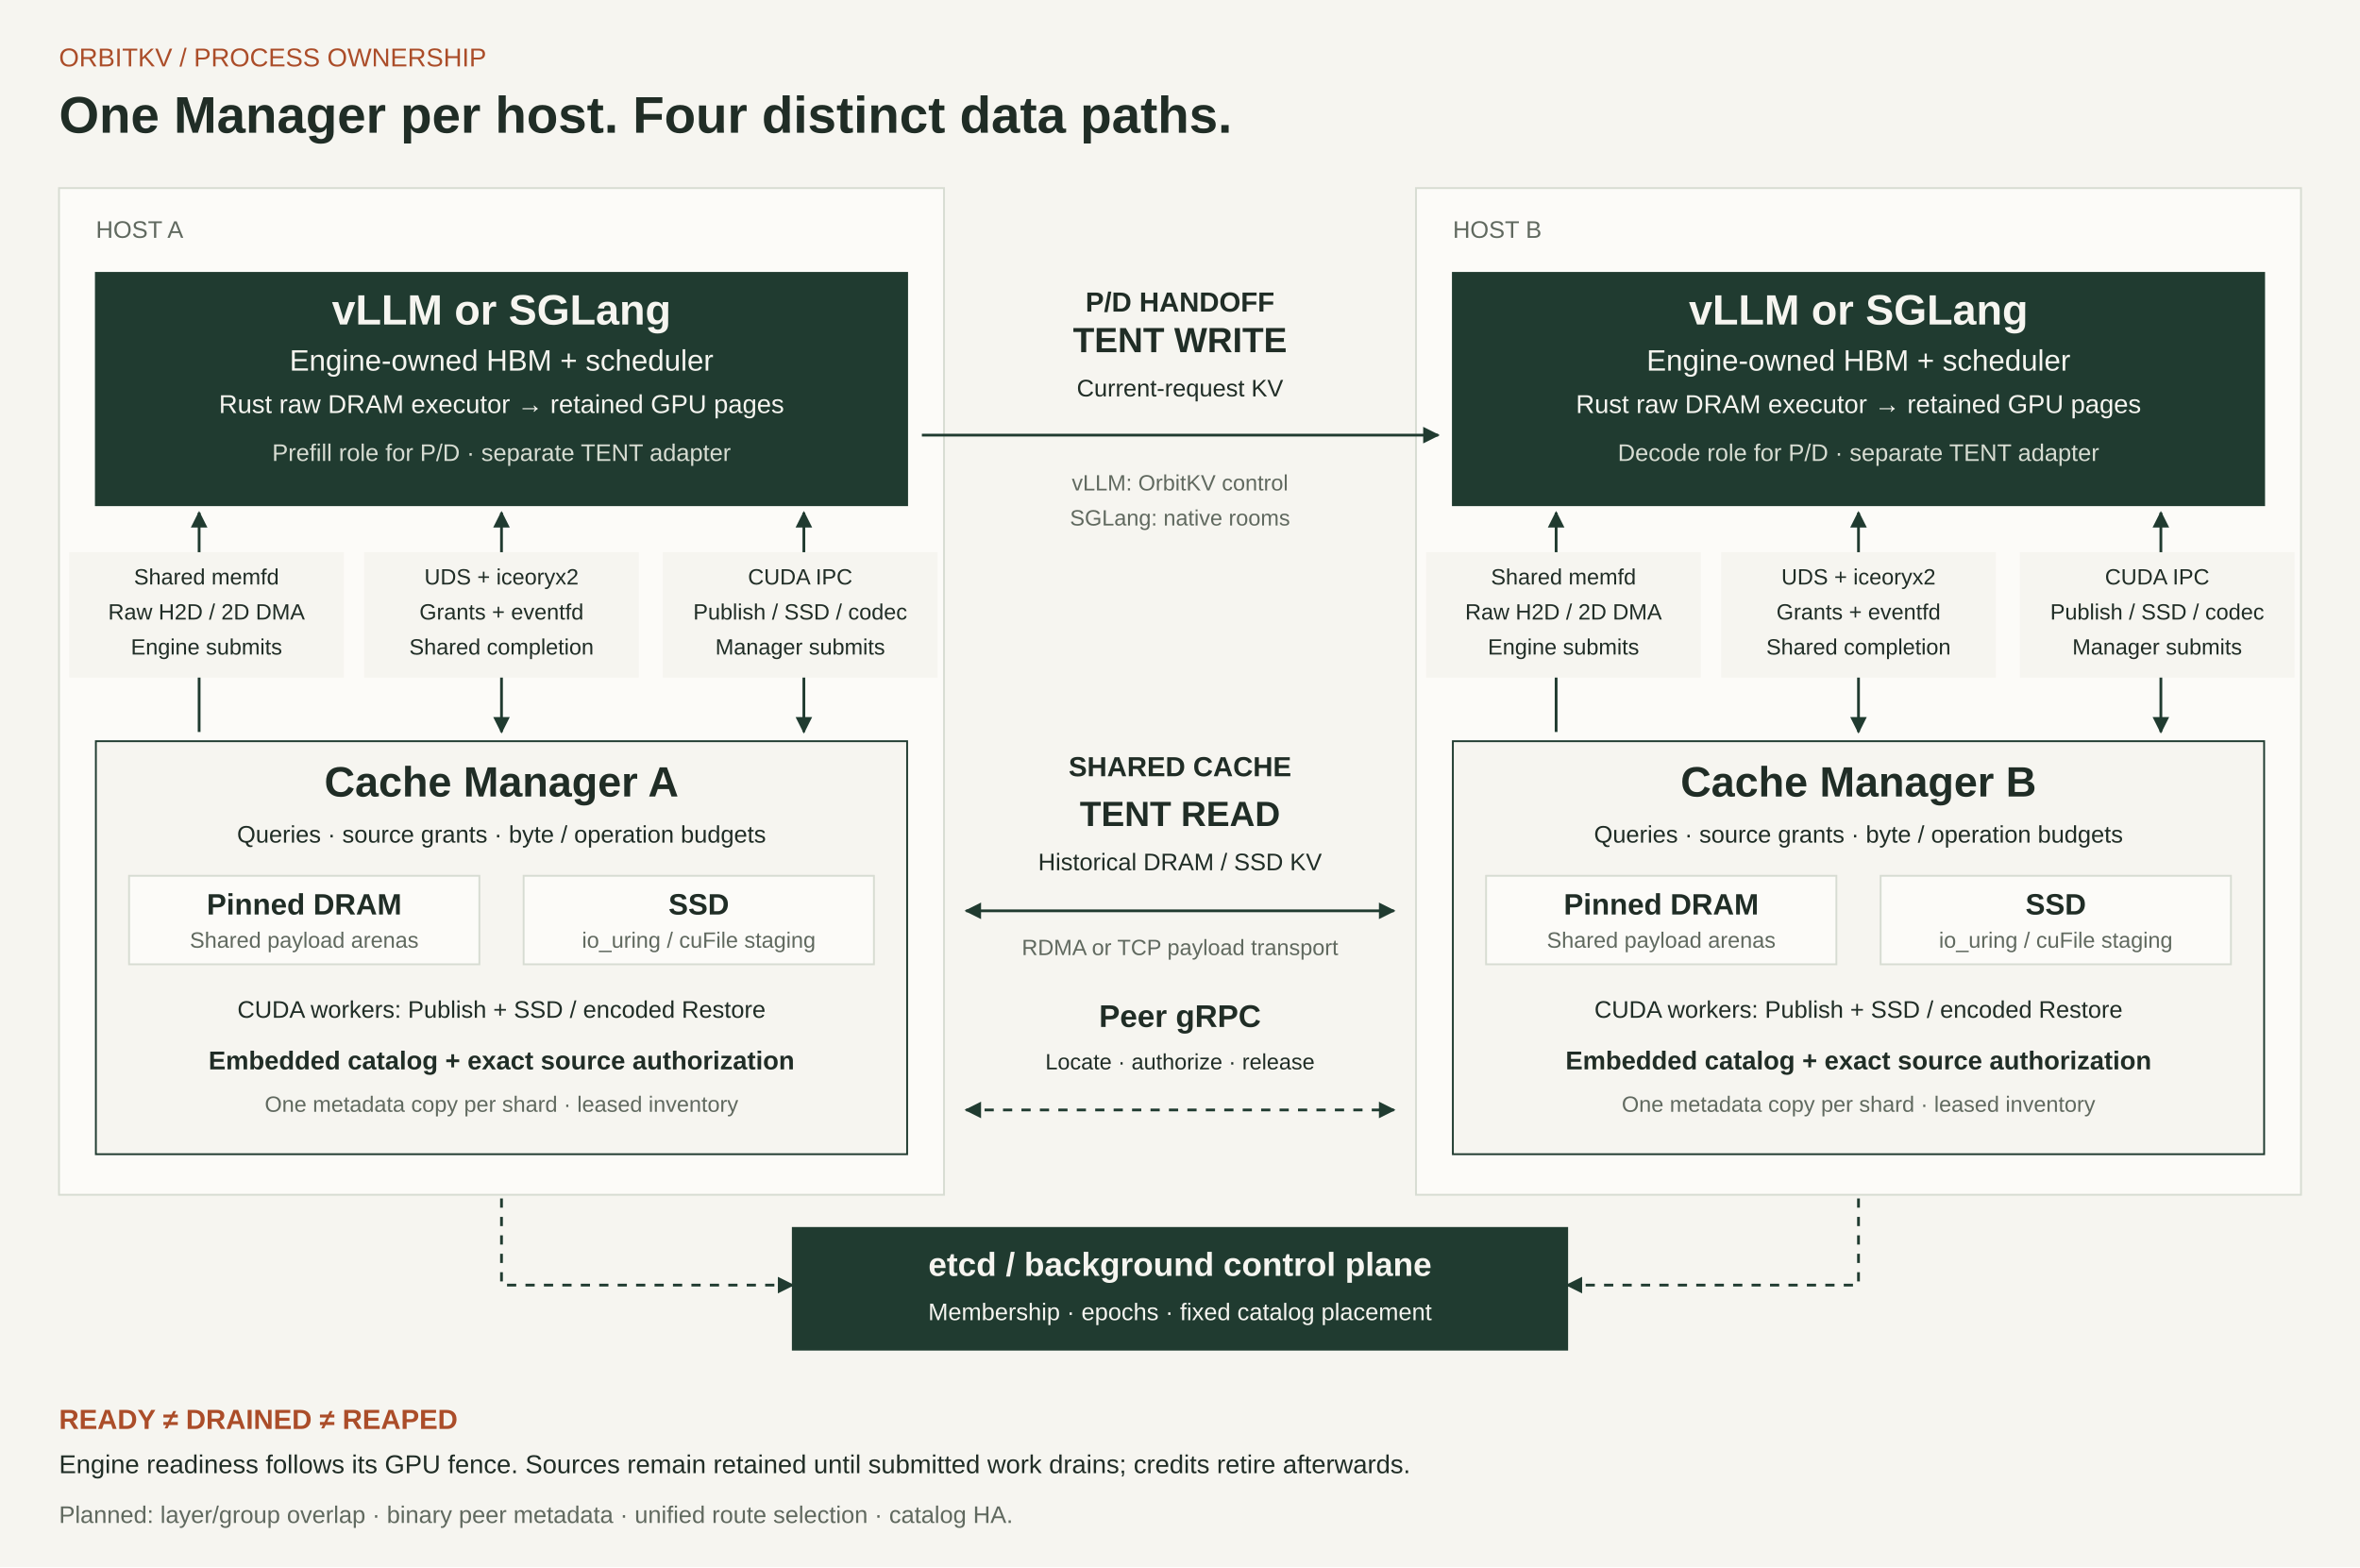
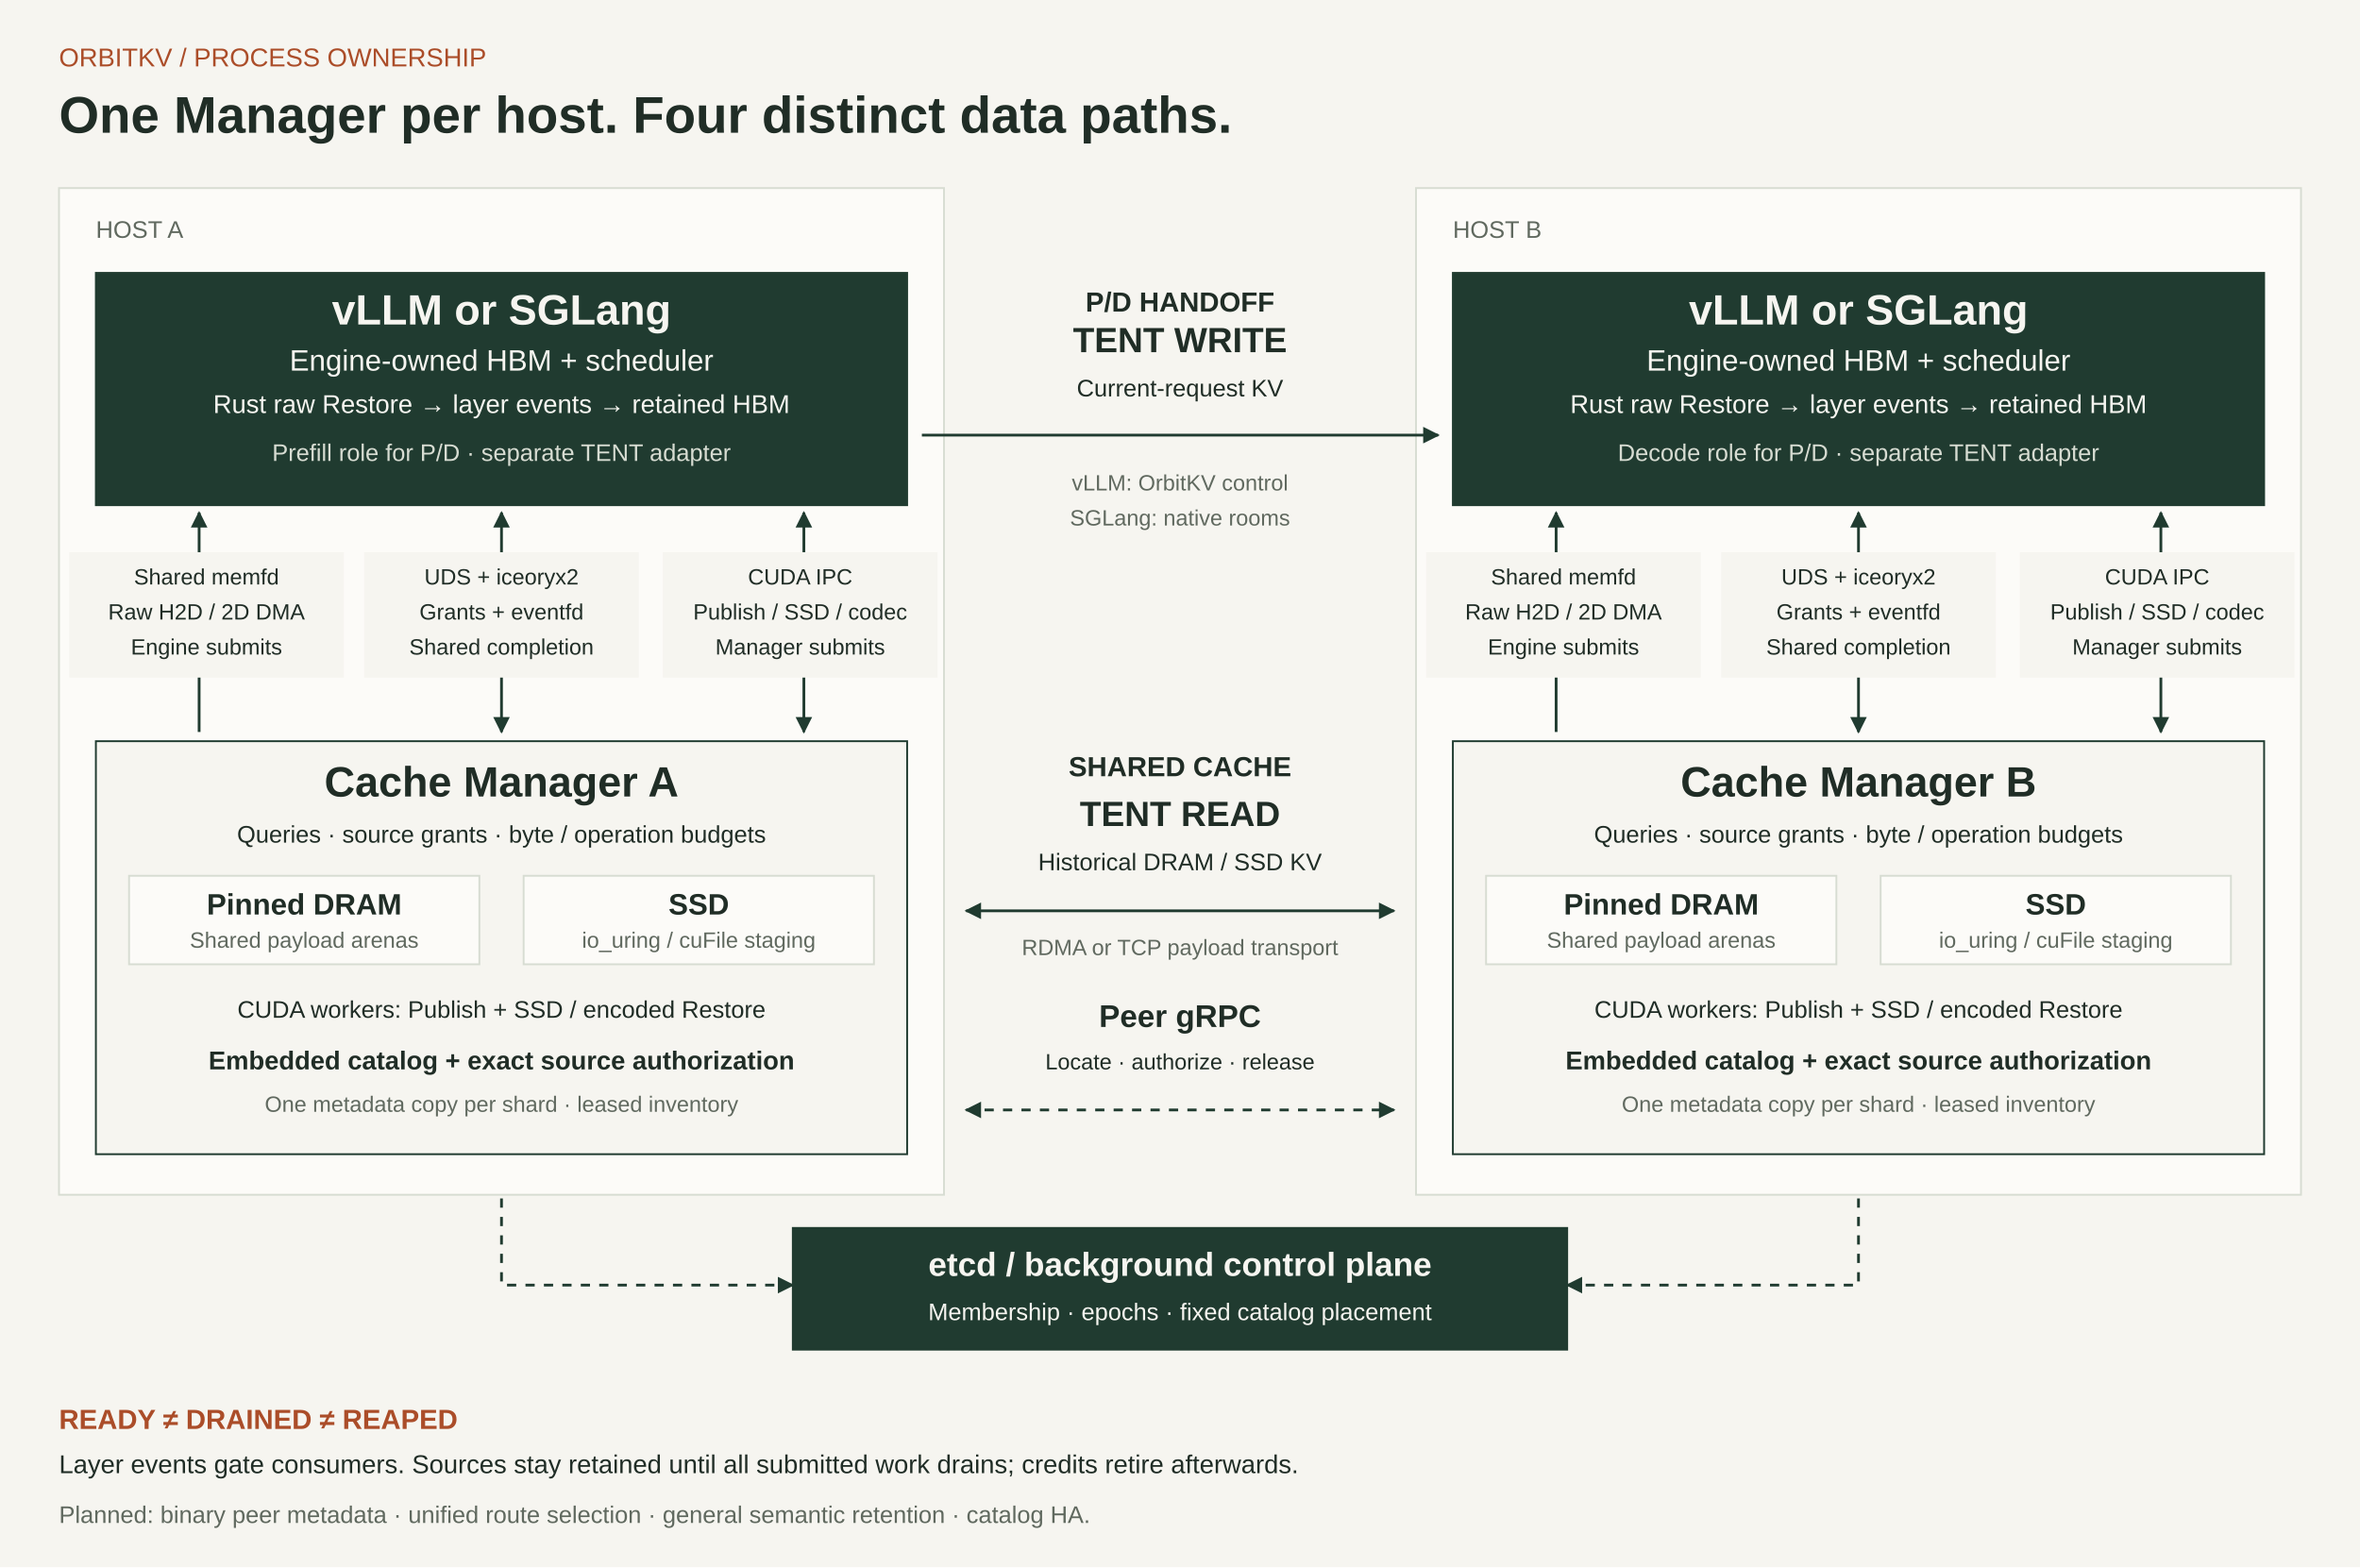
<svg xmlns="http://www.w3.org/2000/svg" width="1280" height="850" viewBox="0 0 1280 850" role="img" aria-labelledby="title desc">
  <defs>
    <marker id="arrow" viewBox="0 0 10 10" refX="9" refY="5" markerWidth="6" markerHeight="6" orient="auto">
      <path d="M0 0 10 5 0 10" fill="#203b30" />
    </marker>
    <marker id="arrow-start" viewBox="0 0 10 10" refX="1" refY="5" markerWidth="6" markerHeight="6" orient="auto">
      <path d="M10 0 0 5 10 10" fill="#203b30" />
    </marker>
  </defs>
  <rect width="1280" height="850" fill="#f6f5f0" />
  <g font-family="Arial, Helvetica, sans-serif" fill="#202d26">
    <text x="32" y="36" font-size="14" text-anchor="start" fill="#ab4d29">ORBITKV / PROCESS OWNERSHIP</text>
    <text x="32" y="72" font-size="28" text-anchor="start" font-weight="700">One Manager per host. Four distinct data paths.</text>
    <rect x="32" y="102" width="480" height="546" fill="#fcfbf8" stroke="#d7dcd2" />
    <text x="52" y="129" font-size="13" text-anchor="start" fill="#60695f">HOST A</text>
    <rect x="52" y="148" width="440" height="126" fill="#203b30" stroke="#203b30" />
    <text x="272" y="176" font-size="23" text-anchor="middle" fill="#f6f5f0" font-weight="700">vLLM or SGLang</text>
    <text x="272" y="201" font-size="16" text-anchor="middle" fill="#f6f5f0">Engine-owned HBM + scheduler</text>
-     <text x="272" y="224" font-size="14" text-anchor="middle" fill="#f6f5f0">Rust raw DRAM executor → retained GPU pages</text>
+     <text x="272" y="224" font-size="14" text-anchor="middle" fill="#f6f5f0">Rust raw Restore → layer events → retained HBM</text>
    <text x="272" y="250" font-size="13" text-anchor="middle" fill="#d7dcd2">Prefill role for P/D · separate TENT adapter</text>
    <path d="M108 397V278" fill="none" stroke="#203b30" stroke-width="1.5" marker-end="url(#arrow)" />
    <path d="M272 278V397" fill="none" stroke="#203b30" stroke-width="1.5" marker-end="url(#arrow)" marker-start="url(#arrow-start)" />
    <path d="M436 278V397" fill="none" stroke="#203b30" stroke-width="1.5" marker-end="url(#arrow)" marker-start="url(#arrow-start)" />
    <rect x="38" y="300" width="148" height="67" fill="#f6f5f0" stroke="#f6f5f0" />
    <text x="112" y="317" font-size="12" text-anchor="middle">Shared memfd</text>
    <text x="112" y="336" font-size="12" text-anchor="middle">Raw H2D / 2D DMA</text>
    <text x="112" y="355" font-size="12" text-anchor="middle">Engine submits</text>
    <rect x="198" y="300" width="148" height="67" fill="#f6f5f0" stroke="#f6f5f0" />
    <text x="272" y="317" font-size="12" text-anchor="middle">UDS + iceoryx2</text>
    <text x="272" y="336" font-size="12" text-anchor="middle">Grants + eventfd</text>
    <text x="272" y="355" font-size="12" text-anchor="middle">Shared completion</text>
    <rect x="360" y="300" width="148" height="67" fill="#f6f5f0" stroke="#f6f5f0" />
    <text x="434" y="317" font-size="12" text-anchor="middle">CUDA IPC</text>
    <text x="434" y="336" font-size="12" text-anchor="middle">Publish / SSD / codec</text>
    <text x="434" y="355" font-size="12" text-anchor="middle">Manager submits</text>
    <rect x="52" y="402" width="440" height="224" fill="#f6f5f0" stroke="#203b30" />
    <text x="272" y="432" font-size="23" text-anchor="middle" font-weight="700">Cache Manager A</text>
    <text x="272" y="457" font-size="13" text-anchor="middle">Queries · source grants · byte / operation budgets</text>
    <rect x="70" y="475" width="190" height="48" fill="#fcfbf8" stroke="#d7dcd2" />
    <rect x="284" y="475" width="190" height="48" fill="#fcfbf8" stroke="#d7dcd2" />
    <text x="165" y="496" font-size="16" text-anchor="middle" font-weight="700">Pinned DRAM</text>
    <text x="165" y="514" font-size="12" text-anchor="middle" fill="#60695f">Shared payload arenas</text>
    <text x="379" y="496" font-size="16" text-anchor="middle" font-weight="700">SSD</text>
    <text x="379" y="514" font-size="12" text-anchor="middle" fill="#60695f">io_uring / cuFile staging</text>
    <text x="272" y="552" font-size="13" text-anchor="middle">CUDA workers: Publish + SSD / encoded Restore</text>
    <text x="272" y="580" font-size="14" text-anchor="middle" font-weight="700">Embedded catalog + exact source authorization</text>
    <text x="272" y="603" font-size="12" text-anchor="middle" fill="#60695f">One metadata copy per shard · leased inventory</text>
    <rect x="768" y="102" width="480" height="546" fill="#fcfbf8" stroke="#d7dcd2" />
    <text x="788" y="129" font-size="13" text-anchor="start" fill="#60695f">HOST B</text>
    <rect x="788" y="148" width="440" height="126" fill="#203b30" stroke="#203b30" />
    <text x="1008" y="176" font-size="23" text-anchor="middle" fill="#f6f5f0" font-weight="700">vLLM or SGLang</text>
    <text x="1008" y="201" font-size="16" text-anchor="middle" fill="#f6f5f0">Engine-owned HBM + scheduler</text>
-     <text x="1008" y="224" font-size="14" text-anchor="middle" fill="#f6f5f0">Rust raw DRAM executor → retained GPU pages</text>
+     <text x="1008" y="224" font-size="14" text-anchor="middle" fill="#f6f5f0">Rust raw Restore → layer events → retained HBM</text>
    <text x="1008" y="250" font-size="13" text-anchor="middle" fill="#d7dcd2">Decode role for P/D · separate TENT adapter</text>
    <path d="M844 397V278" fill="none" stroke="#203b30" stroke-width="1.5" marker-end="url(#arrow)" />
    <path d="M1008 278V397" fill="none" stroke="#203b30" stroke-width="1.5" marker-end="url(#arrow)" marker-start="url(#arrow-start)" />
    <path d="M1172 278V397" fill="none" stroke="#203b30" stroke-width="1.5" marker-end="url(#arrow)" marker-start="url(#arrow-start)" />
    <rect x="774" y="300" width="148" height="67" fill="#f6f5f0" stroke="#f6f5f0" />
    <text x="848" y="317" font-size="12" text-anchor="middle">Shared memfd</text>
    <text x="848" y="336" font-size="12" text-anchor="middle">Raw H2D / 2D DMA</text>
    <text x="848" y="355" font-size="12" text-anchor="middle">Engine submits</text>
    <rect x="934" y="300" width="148" height="67" fill="#f6f5f0" stroke="#f6f5f0" />
    <text x="1008" y="317" font-size="12" text-anchor="middle">UDS + iceoryx2</text>
    <text x="1008" y="336" font-size="12" text-anchor="middle">Grants + eventfd</text>
    <text x="1008" y="355" font-size="12" text-anchor="middle">Shared completion</text>
    <rect x="1096" y="300" width="148" height="67" fill="#f6f5f0" stroke="#f6f5f0" />
    <text x="1170" y="317" font-size="12" text-anchor="middle">CUDA IPC</text>
    <text x="1170" y="336" font-size="12" text-anchor="middle">Publish / SSD / codec</text>
    <text x="1170" y="355" font-size="12" text-anchor="middle">Manager submits</text>
    <rect x="788" y="402" width="440" height="224" fill="#f6f5f0" stroke="#203b30" />
    <text x="1008" y="432" font-size="23" text-anchor="middle" font-weight="700">Cache Manager B</text>
    <text x="1008" y="457" font-size="13" text-anchor="middle">Queries · source grants · byte / operation budgets</text>
    <rect x="806" y="475" width="190" height="48" fill="#fcfbf8" stroke="#d7dcd2" />
    <rect x="1020" y="475" width="190" height="48" fill="#fcfbf8" stroke="#d7dcd2" />
    <text x="901" y="496" font-size="16" text-anchor="middle" font-weight="700">Pinned DRAM</text>
    <text x="901" y="514" font-size="12" text-anchor="middle" fill="#60695f">Shared payload arenas</text>
    <text x="1115" y="496" font-size="16" text-anchor="middle" font-weight="700">SSD</text>
    <text x="1115" y="514" font-size="12" text-anchor="middle" fill="#60695f">io_uring / cuFile staging</text>
    <text x="1008" y="552" font-size="13" text-anchor="middle">CUDA workers: Publish + SSD / encoded Restore</text>
    <text x="1008" y="580" font-size="14" text-anchor="middle" font-weight="700">Embedded catalog + exact source authorization</text>
    <text x="1008" y="603" font-size="12" text-anchor="middle" fill="#60695f">One metadata copy per shard · leased inventory</text>
    <path d="M500 236H780" fill="none" stroke="#203b30" stroke-width="1.5" marker-end="url(#arrow)" />
    <text x="640" y="169" font-size="15" text-anchor="middle" font-weight="700">P/D HANDOFF</text>
    <text x="640" y="191" font-size="19" text-anchor="middle" font-weight="700">TENT WRITE</text>
    <text x="640" y="215" font-size="13" text-anchor="middle">Current-request KV</text>
    <text x="640" y="266" font-size="12" text-anchor="middle" fill="#60695f">vLLM: OrbitKV control</text>
    <text x="640" y="285" font-size="12" text-anchor="middle" fill="#60695f">SGLang: native rooms</text>
    <path d="M524 494H756" fill="none" stroke="#203b30" stroke-width="1.5" marker-end="url(#arrow)" marker-start="url(#arrow-start)" />
    <text x="640" y="421" font-size="15" text-anchor="middle" font-weight="700">SHARED CACHE</text>
    <text x="640" y="448" font-size="19" text-anchor="middle" font-weight="700">TENT READ</text>
    <text x="640" y="472" font-size="13" text-anchor="middle">Historical DRAM / SSD KV</text>
    <text x="640" y="518" font-size="12" text-anchor="middle" fill="#60695f">RDMA or TCP payload transport</text>
    <path d="M524 602H756" fill="none" stroke="#203b30" stroke-width="1.5" marker-end="url(#arrow)" marker-start="url(#arrow-start)" stroke-dasharray="5 5" />
    <text x="640" y="557" font-size="17" text-anchor="middle" font-weight="700">Peer gRPC</text>
    <text x="640" y="580" font-size="12" text-anchor="middle">Locate · authorize · release</text>
    <path d="M272 650V697H430" fill="none" stroke="#203b30" stroke-width="1.5" marker-end="url(#arrow)" stroke-dasharray="5 5" />
    <path d="M1008 650V697H850" fill="none" stroke="#203b30" stroke-width="1.5" marker-end="url(#arrow)" stroke-dasharray="5 5" />
    <rect x="430" y="666" width="420" height="66" fill="#203b30" stroke="#203b30" />
    <text x="640" y="692" font-size="18" text-anchor="middle" fill="#f6f5f0" font-weight="700">etcd / background control plane</text>
    <text x="640" y="716" font-size="13" text-anchor="middle" fill="#f6f5f0">Membership · epochs · fixed catalog placement</text>
    <text x="32" y="775" font-size="15" text-anchor="start" fill="#ab4d29" font-weight="700">READY ≠ DRAINED ≠ REAPED</text>
-     <text x="32" y="799" font-size="14" text-anchor="start">Engine readiness follows its GPU fence. Sources remain retained until submitted work drains; credits retire afterwards.</text>
-     <text x="32" y="826" font-size="13" text-anchor="start" fill="#60695f">Planned: layer/group overlap · binary peer metadata · unified route selection · catalog HA.</text>
+     <text x="32" y="799" font-size="14" text-anchor="start">Layer events gate consumers. Sources stay retained until all submitted work drains; credits retire afterwards.</text>
+     <text x="32" y="826" font-size="13" text-anchor="start" fill="#60695f">Planned: binary peer metadata · unified route selection · general semantic retention · catalog HA.</text>
  </g>
</svg>
